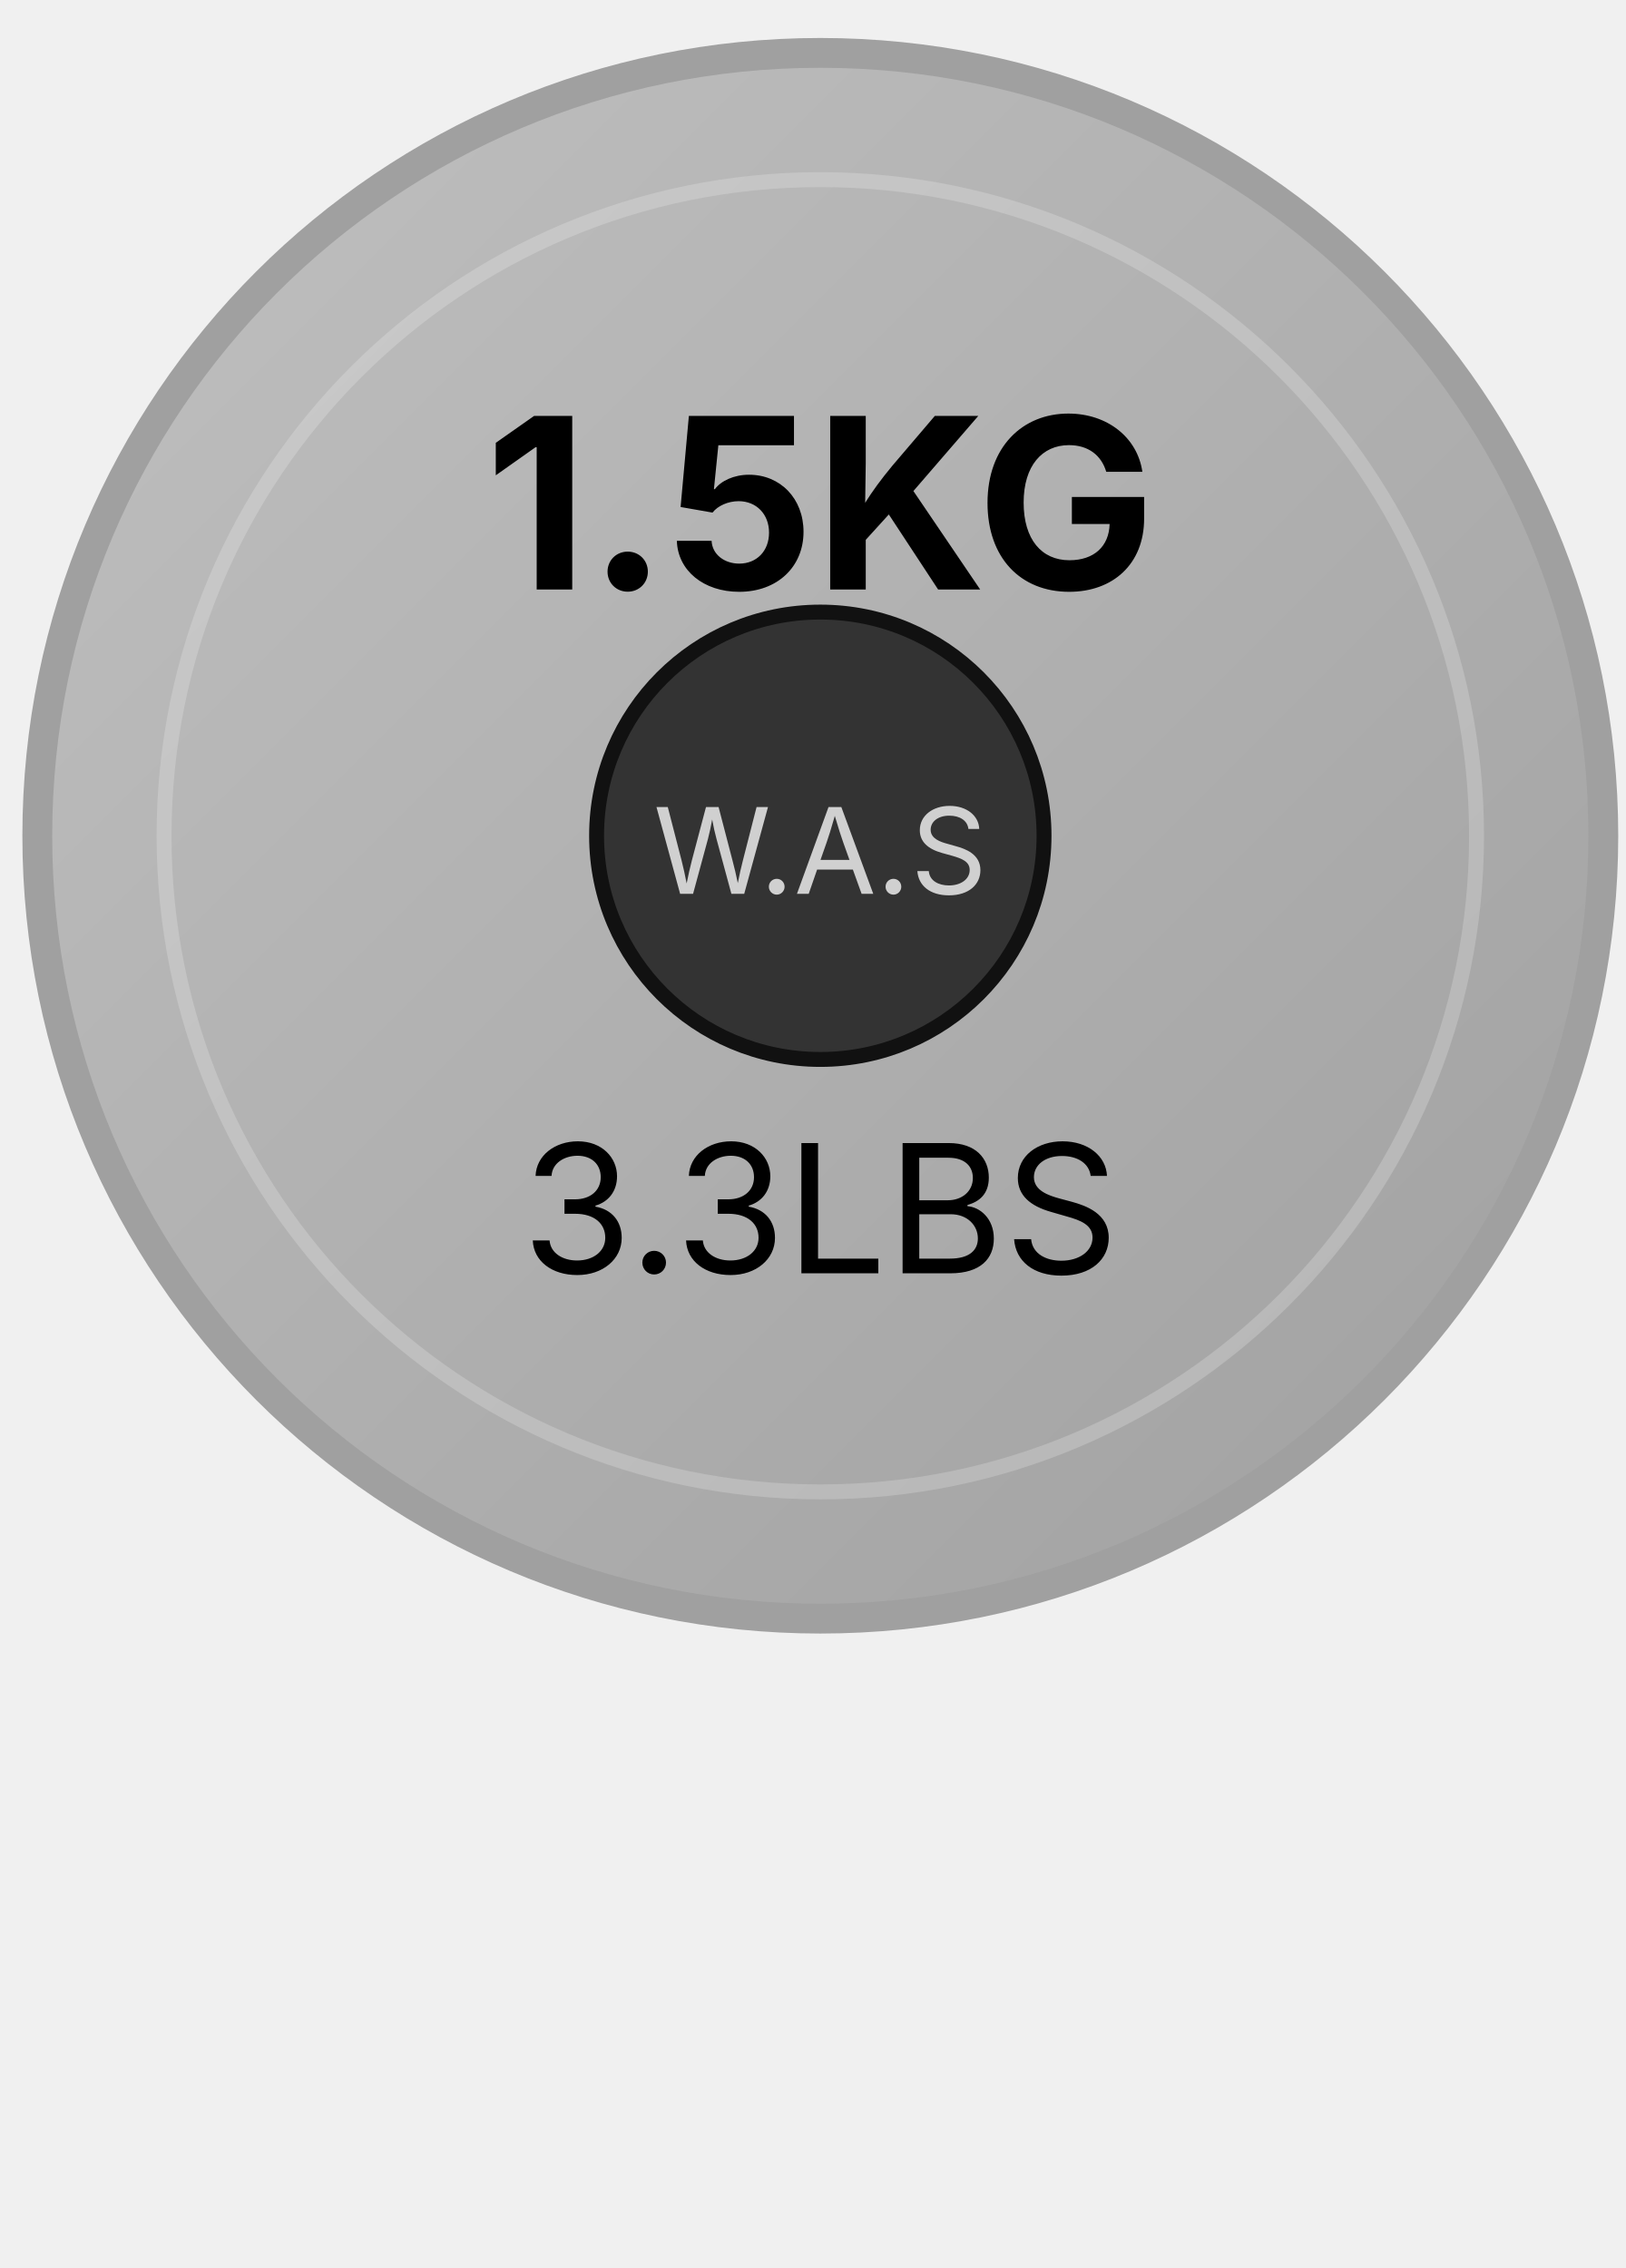
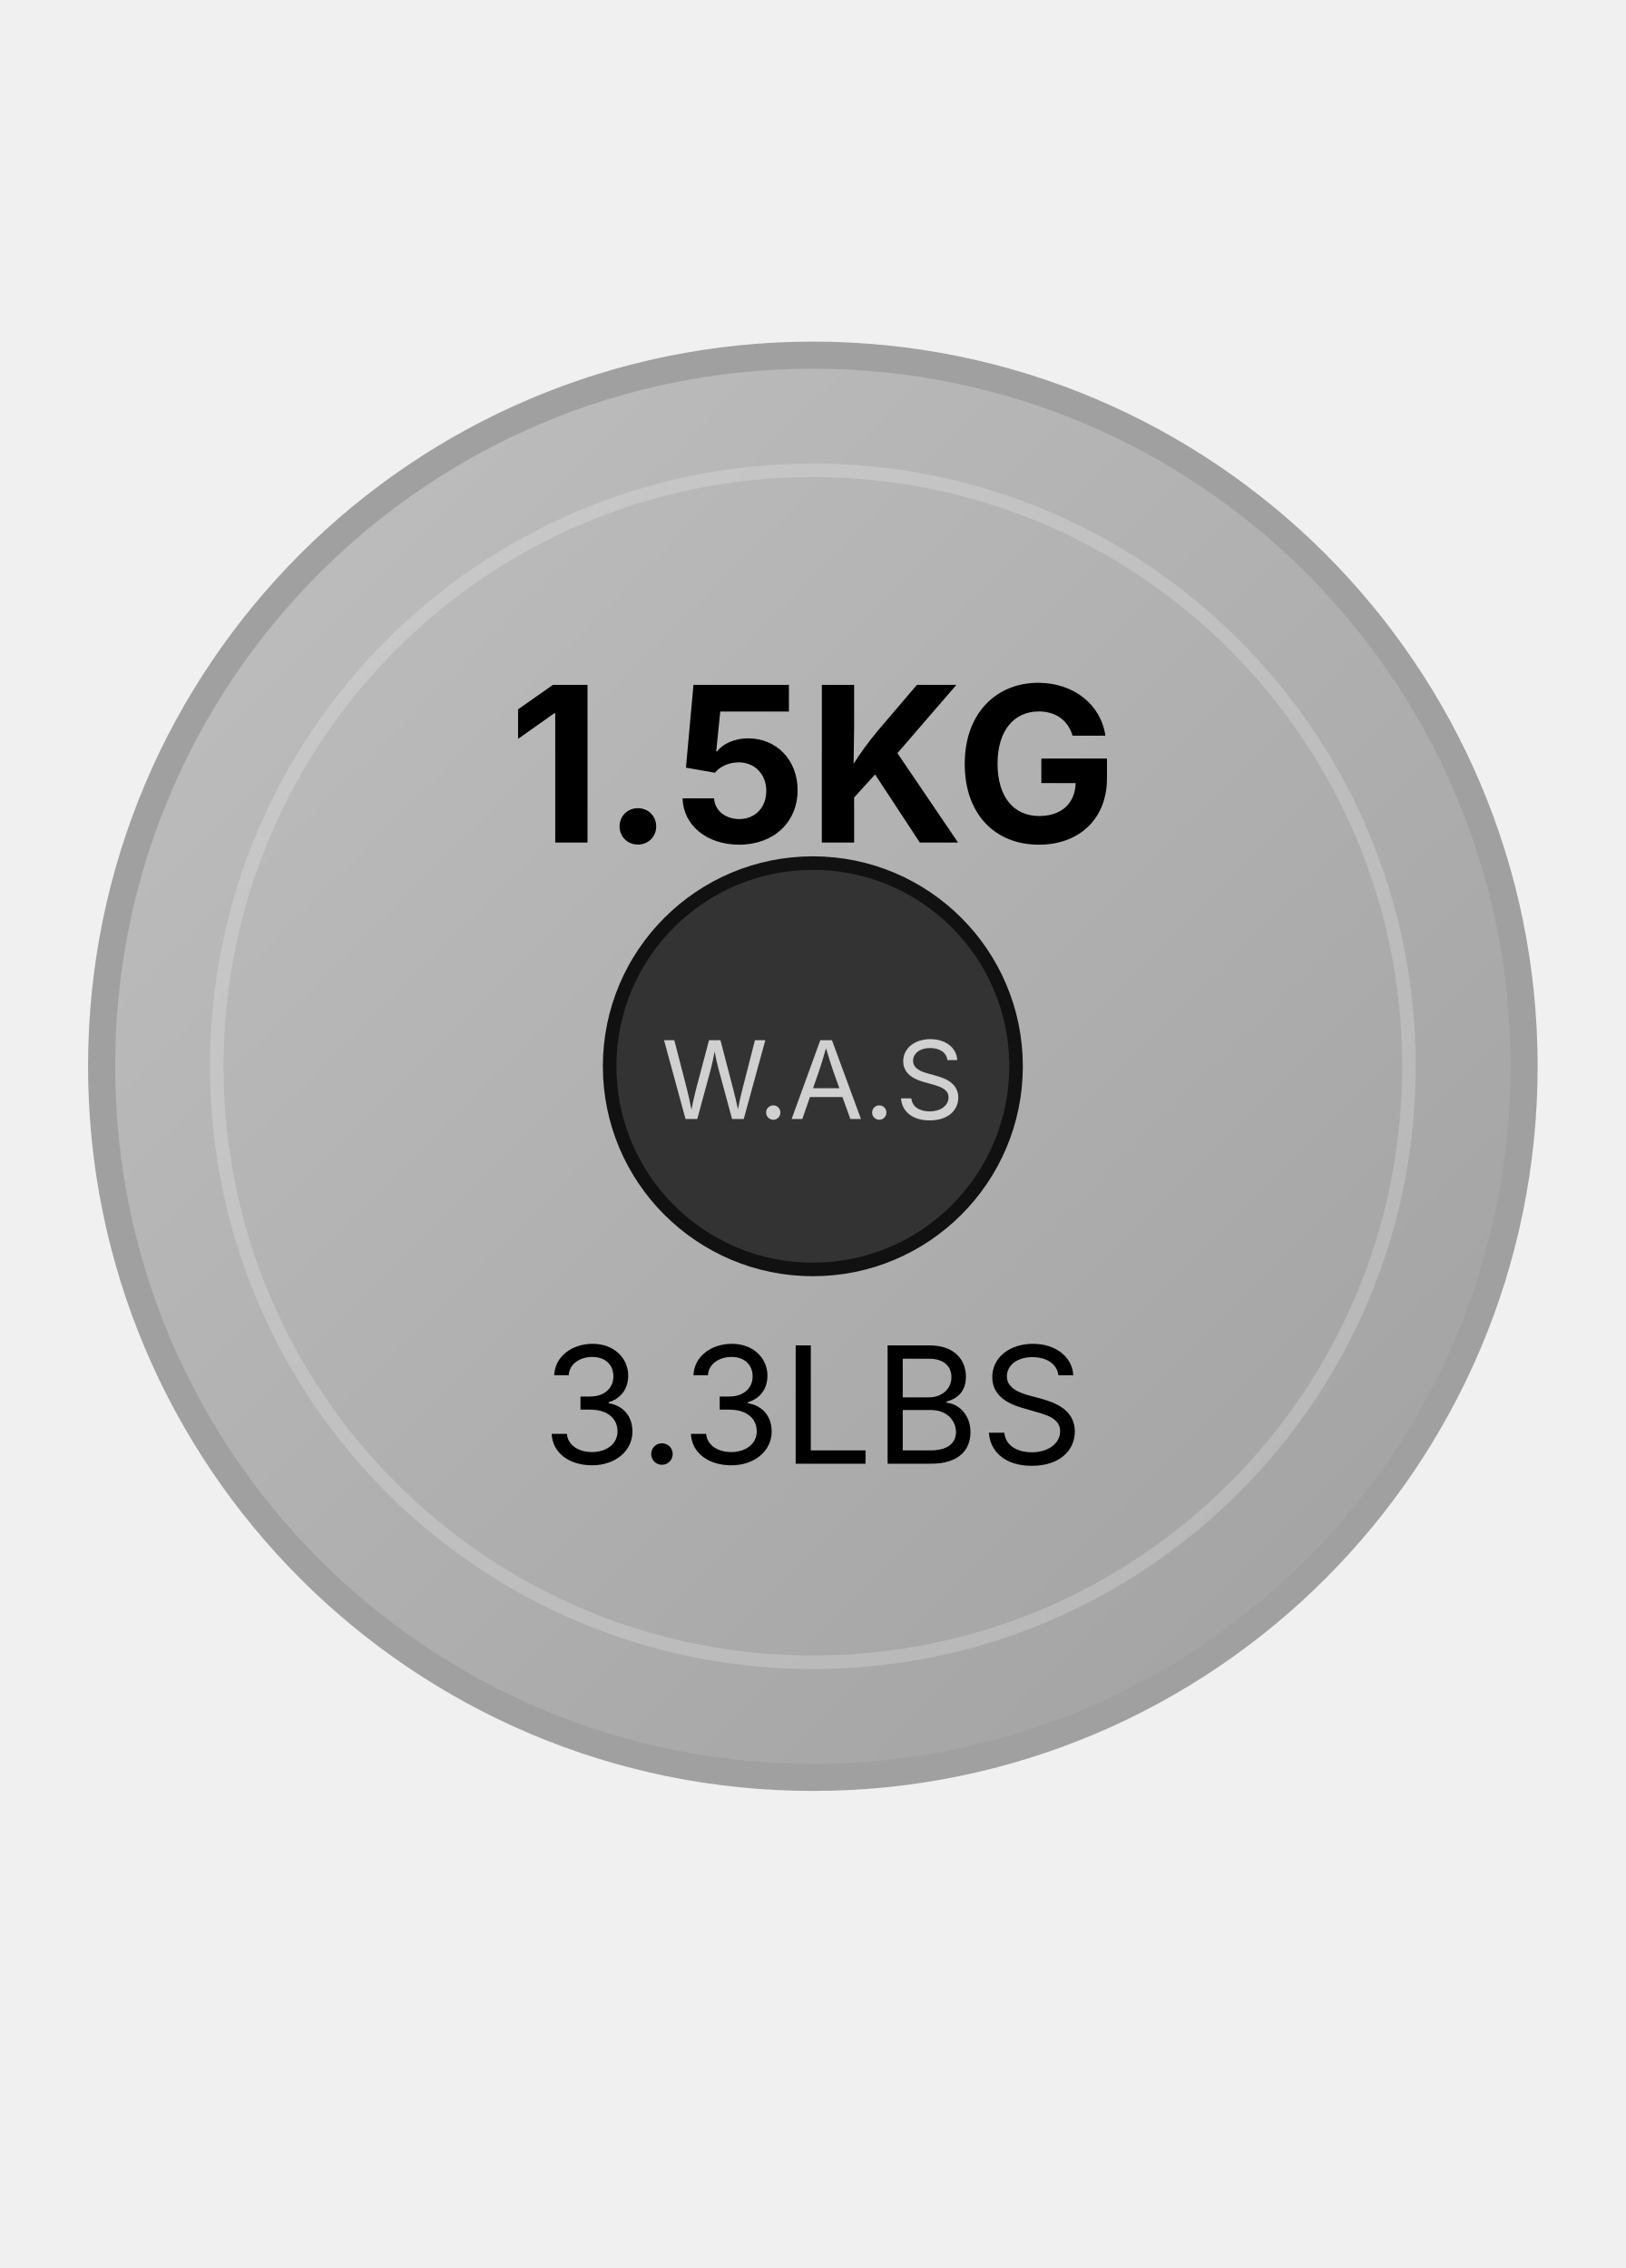
- <svg xmlns="http://www.w3.org/2000/svg" width="215" height="300" viewBox="-10 -10 218 300" fill="none">
+ <svg xmlns="http://www.w3.org/2000/svg" width="215" height="300" viewBox="-20 -10 240 240" fill="none">
  <defs>
    <linearGradient id="plateGradient" x1="0%" y1="0%" x2="100%" y2="100%">
      <stop offset="0%" style="stop-color:#C0C0C0;stop-opacity:1" />
      <stop offset="100%" style="stop-color:#A0A0A0;stop-opacity:1" />
    </linearGradient>
  </defs>
  <circle cx="100" cy="100" r="105" fill="url(#plateGradient)" stroke="#A0A0A0" stroke-width="4" />
  <circle cx="100" cy="100" r="88" fill="none" stroke="#FFFFFF" stroke-opacity="0.2" stroke-width="2" />
  <circle cx="100" cy="100" r="30" fill="#333333" stroke="#111111" stroke-width="2" />
  <text x="100" y="55" font-family="Inter, sans-serif" font-size="32" font-weight="bold" fill="#000000" text-anchor="middle" dominant-baseline="middle">
    1.5KG
  </text>
  <text x="100" y="102" font-family="Inter, sans-serif" font-size="16" fill="#D0D0D0" text-anchor="middle" dominant-baseline="middle">
    W.A.S
  </text>
  <text x="100" y="150" font-family="Inter, sans-serif" font-size="24" fill="#000000" text-anchor="middle" dominant-baseline="middle">
    3.3LBS
  </text>
</svg>
